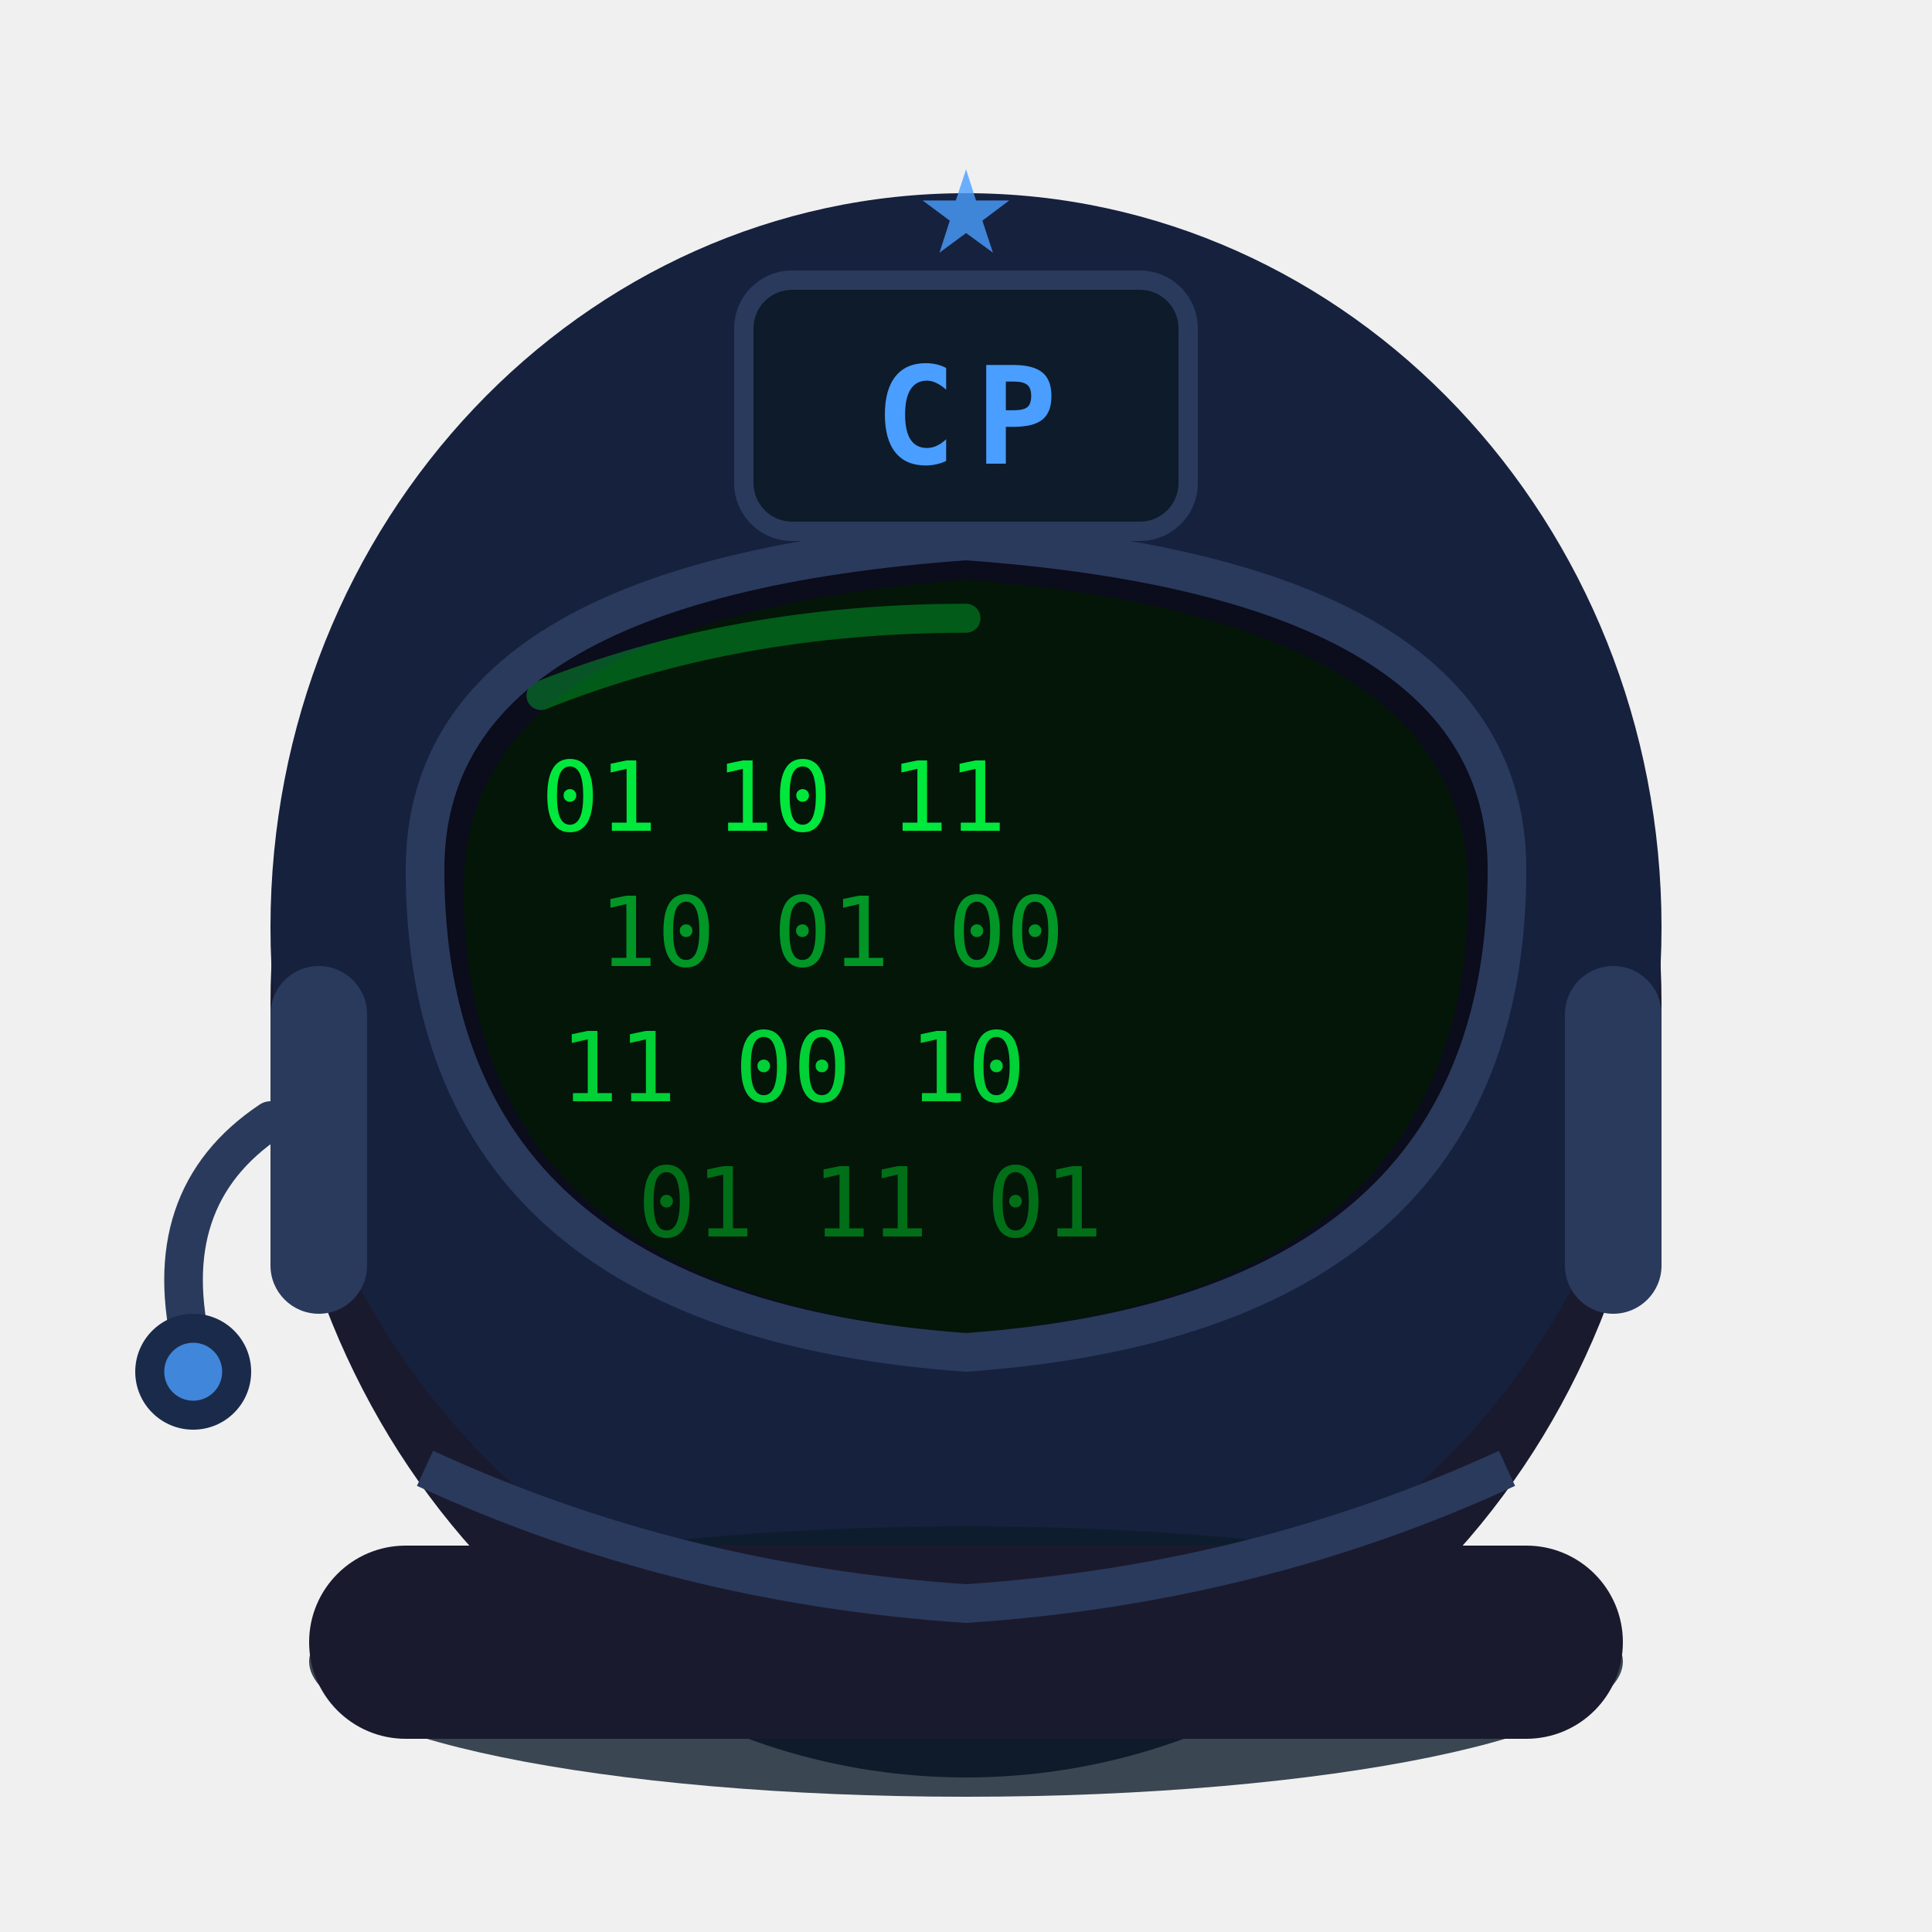
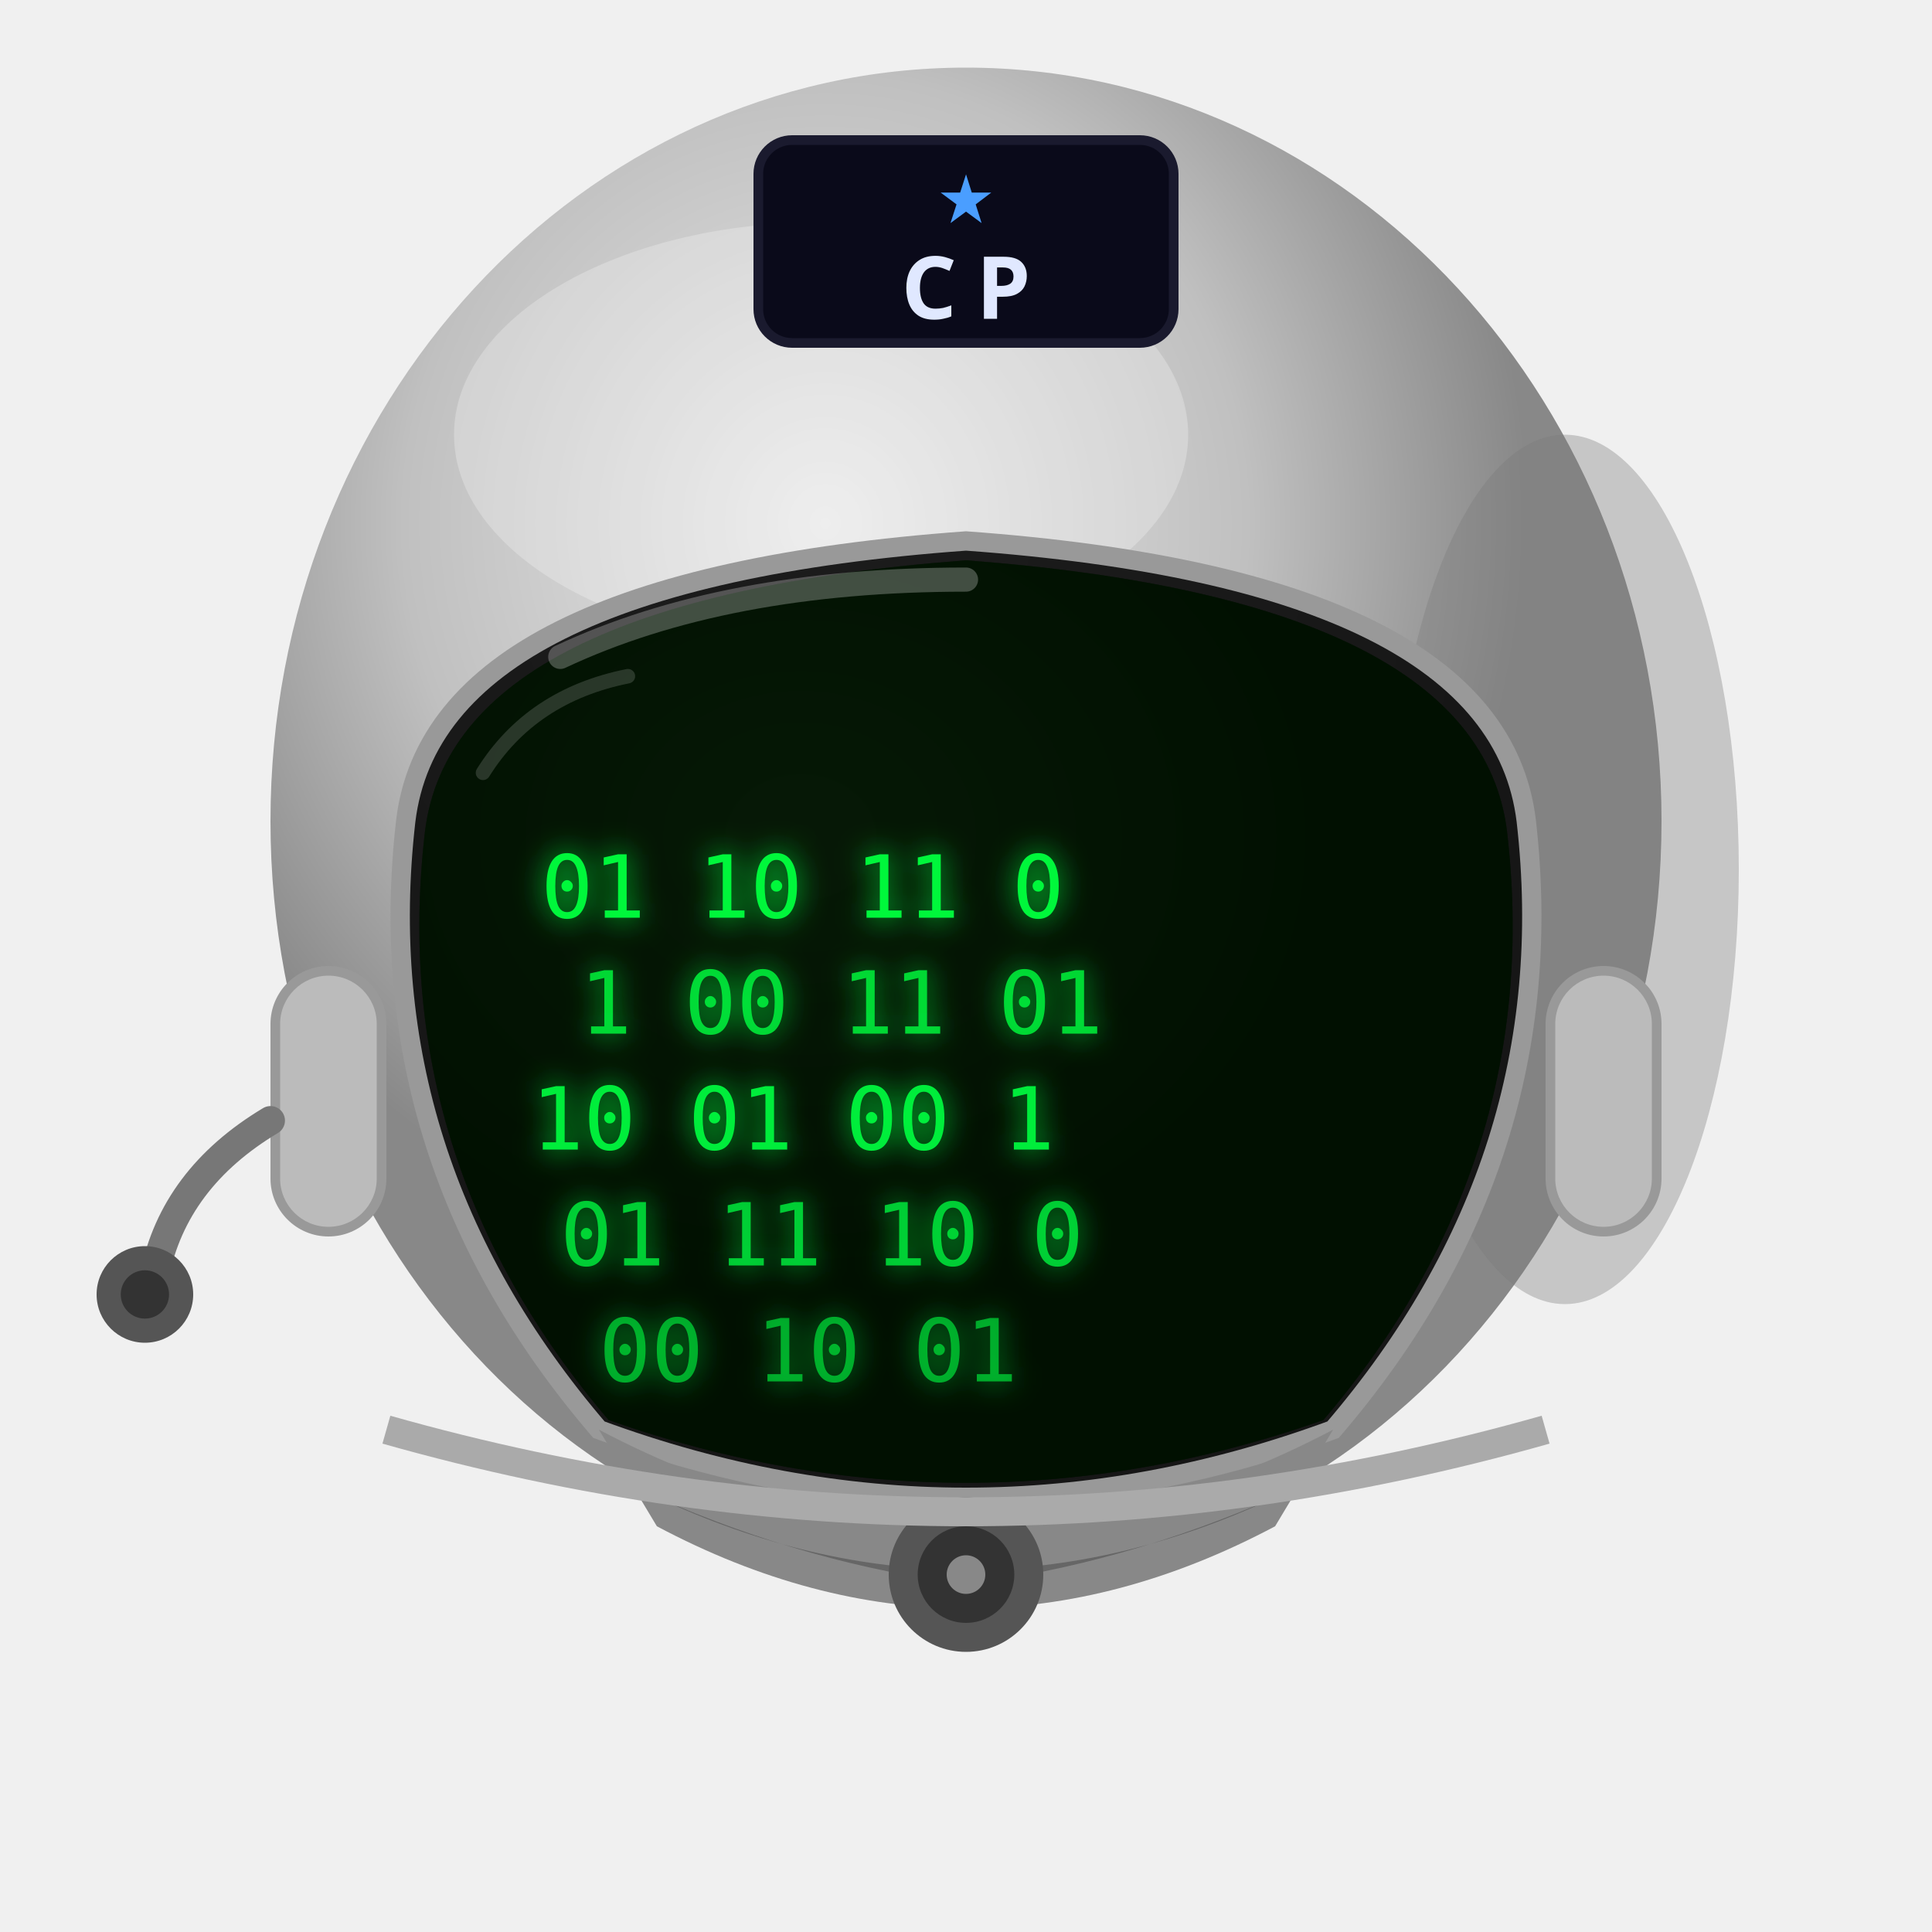
- <svg xmlns="http://www.w3.org/2000/svg" viewBox="0 0 100 100" width="100" height="100">
-   <ellipse cx="50" cy="52" rx="36" ry="40" fill="#1a1a2e" />
-   <ellipse cx="50" cy="48" rx="36" ry="38" fill="#16213e" />
-   <ellipse cx="50" cy="86" rx="34" ry="7" fill="#0d1b2a" opacity="0.8" />
-   <rect x="16" y="80" width="68" height="10" rx="5" fill="#1a1a2e" />
-   <path d="M 22 45 Q 22 68 50 70 Q 78 68 78 45 Q 78 30 50 28 Q 22 30 22 45 Z" fill="#0a0a1a" opacity="0.95" />
-   <path d="M 24 46 Q 24 67 50 69 Q 76 67 76 46 Q 76 32 50 30 Q 24 32 24 46 Z" fill="#001a00" opacity="0.7" />
-   <text x="28" y="43" font-family="monospace" font-size="5" fill="#00ff41" opacity="0.9">01 10 11</text>
-   <text x="31" y="50" font-family="monospace" font-size="5" fill="#00cc33" opacity="0.7">10 01 00</text>
-   <text x="29" y="57" font-family="monospace" font-size="5" fill="#00ff41" opacity="0.8">11 00 10</text>
-   <text x="33" y="64" font-family="monospace" font-size="5" fill="#00aa22" opacity="0.6">01 11 01</text>
-   <path d="M 28 36 Q 38 32 50 32" stroke="rgba(0,255,65,0.3)" stroke-width="1.5" fill="none" stroke-linecap="round" />
-   <path d="M 22 45 Q 22 68 50 70 Q 78 68 78 45 Q 78 30 50 28 Q 22 30 22 45 Z" fill="none" stroke="#2a3a5c" stroke-width="2" />
-   <rect x="38" y="14" width="24" height="14" rx="3" fill="#2a3a5c" />
-   <rect x="39" y="15" width="22" height="12" rx="2" fill="#0d1b2a" />
-   <text x="50" y="24" text-anchor="middle" font-family="monospace" font-size="7" font-weight="bold" fill="#4a9eff" letter-spacing="1">CP</text>
-   <text x="50" y="13" text-anchor="middle" font-family="serif" font-size="6" fill="#4a9eff" opacity="0.8">★</text>
-   <rect x="14" y="50" width="5" height="18" rx="2.5" fill="#2a3a5c" />
-   <rect x="81" y="50" width="5" height="18" rx="2.5" fill="#2a3a5c" />
-   <path d="M 14 58 Q 8 62 10 70" stroke="#2a3a5c" stroke-width="2" fill="none" stroke-linecap="round" />
-   <circle cx="10" cy="71" r="3" fill="#1a2a4a" />
-   <circle cx="10" cy="71" r="1.5" fill="#4a9eff" opacity="0.8" />
-   <path d="M 22 76 Q 35 82 50 83 Q 65 82 78 76" stroke="#2a3a5c" stroke-width="2" fill="none" />
+ <svg xmlns="http://www.w3.org/2000/svg" viewBox="0 0 200 200">
+   <defs>
+     <radialGradient id="helmGrad" cx="40%" cy="30%">
+       <stop offset="0%" stop-color="#e8e8e8" />
+       <stop offset="60%" stop-color="#c0c0c0" />
+       <stop offset="100%" stop-color="#888" />
+     </radialGradient>
+     <radialGradient id="visorGrad" cx="35%" cy="30%">
+       <stop offset="0%" stop-color="#0d1a0d" />
+       <stop offset="100%" stop-color="#020802" />
+     </radialGradient>
+     <filter id="glow">
+       <feGaussianBlur stdDeviation="1.5" result="b" />
+       <feMerge>
+         <feMergeNode in="b" />
+         <feMergeNode in="SourceGraphic" />
+       </feMerge>
+     </filter>
+   </defs>
+   <ellipse cx="100" cy="85" rx="72" ry="78" fill="url(#helmGrad)" />
+   <ellipse cx="85" cy="45" rx="38" ry="22" fill="white" opacity="0.25" />
+   <ellipse cx="162" cy="90" rx="18" ry="45" fill="#777" opacity="0.35" />
+   <path d="M 42 85 Q 38 120 62 148 Q 100 162 138 148 Q 162 120 158 85 Q 155 60 100 56 Q 45 60 42 85 Z" fill="#111" opacity="0.95" />
+   <path d="M 44 86 Q 40 120 63 147 Q 100 160 137 147 Q 160 120 156 86 Q 153 62 100 58 Q 47 62 44 86 Z" fill="url(#visorGrad)" />
+   <path d="M 44 86 Q 40 120 63 147 Q 100 160 137 147 Q 160 120 156 86 Q 153 62 100 58 Q 47 62 44 86 Z" fill="#001800" opacity="0.5" />
+   <g filter="url(#glow)" font-family="monospace" font-size="9" fill="#00ff41">
+     <text x="56" y="95" opacity="0.95">01 10 11 0</text>
+     <text x="60" y="107" opacity="0.80">1 00 11 01</text>
+     <text x="55" y="119" opacity="0.90">10 01 00 1</text>
+     <text x="58" y="131" opacity="0.75">01 11 10 0</text>
+     <text x="62" y="143" opacity="0.60">00 10 01</text>
+   </g>
+   <path d="M 58 68 Q 75 60 100 60" stroke="rgba(255,255,255,0.25)" stroke-width="2.5" fill="none" stroke-linecap="round" />
+   <path d="M 50 80 Q 55 72 65 70" stroke="rgba(255,255,255,0.15)" stroke-width="1.5" fill="none" stroke-linecap="round" />
+   <path d="M 42 85 Q 38 120 62 148 Q 100 162 138 148 Q 162 120 158 85 Q 155 60 100 56 Q 45 60 42 85 Z" fill="none" stroke="#999" stroke-width="2" />
+   <rect x="78" y="14" width="44" height="22" rx="4" fill="#1a1a2e" />
+   <rect x="79" y="15" width="42" height="20" rx="3" fill="#0a0a1a" />
+   <text x="100" y="23" text-anchor="middle" font-family="serif" font-size="7" fill="#4a9eff">★</text>
+   <text x="100" y="33" text-anchor="middle" font-family="Arial Black, sans-serif" font-size="9" font-weight="900" fill="#e0e8ff" letter-spacing="2">CP</text>
+   <path d="M 62 148 Q 100 168 138 148 L 132 158 Q 100 175 68 158 Z" fill="#888" />
+   <path d="M 68 155 Q 100 170 132 155 Q 116 162 100 164 Q 84 162 68 155 Z" fill="#666" />
+   <circle cx="100" cy="163" r="8" fill="#555" />
+   <circle cx="100" cy="163" r="5" fill="#333" />
+   <circle cx="100" cy="163" r="2" fill="#888" />
+   <rect x="28" y="100" width="12" height="28" rx="6" fill="#999" />
+   <rect x="29" y="101" width="10" height="26" rx="5" fill="#bbb" />
+   <rect x="160" y="100" width="12" height="28" rx="6" fill="#999" />
+   <rect x="161" y="101" width="10" height="26" rx="5" fill="#bbb" />
+   <path d="M 28 116 Q 18 122 16 132" stroke="#777" stroke-width="3" fill="none" stroke-linecap="round" />
+   <circle cx="15" cy="134" r="5" fill="#555" />
+   <circle cx="15" cy="134" r="2.5" fill="#333" />
+   <path d="M 40 148 Q 100 165 160 148" stroke="#aaa" stroke-width="3" fill="none" />
</svg>
